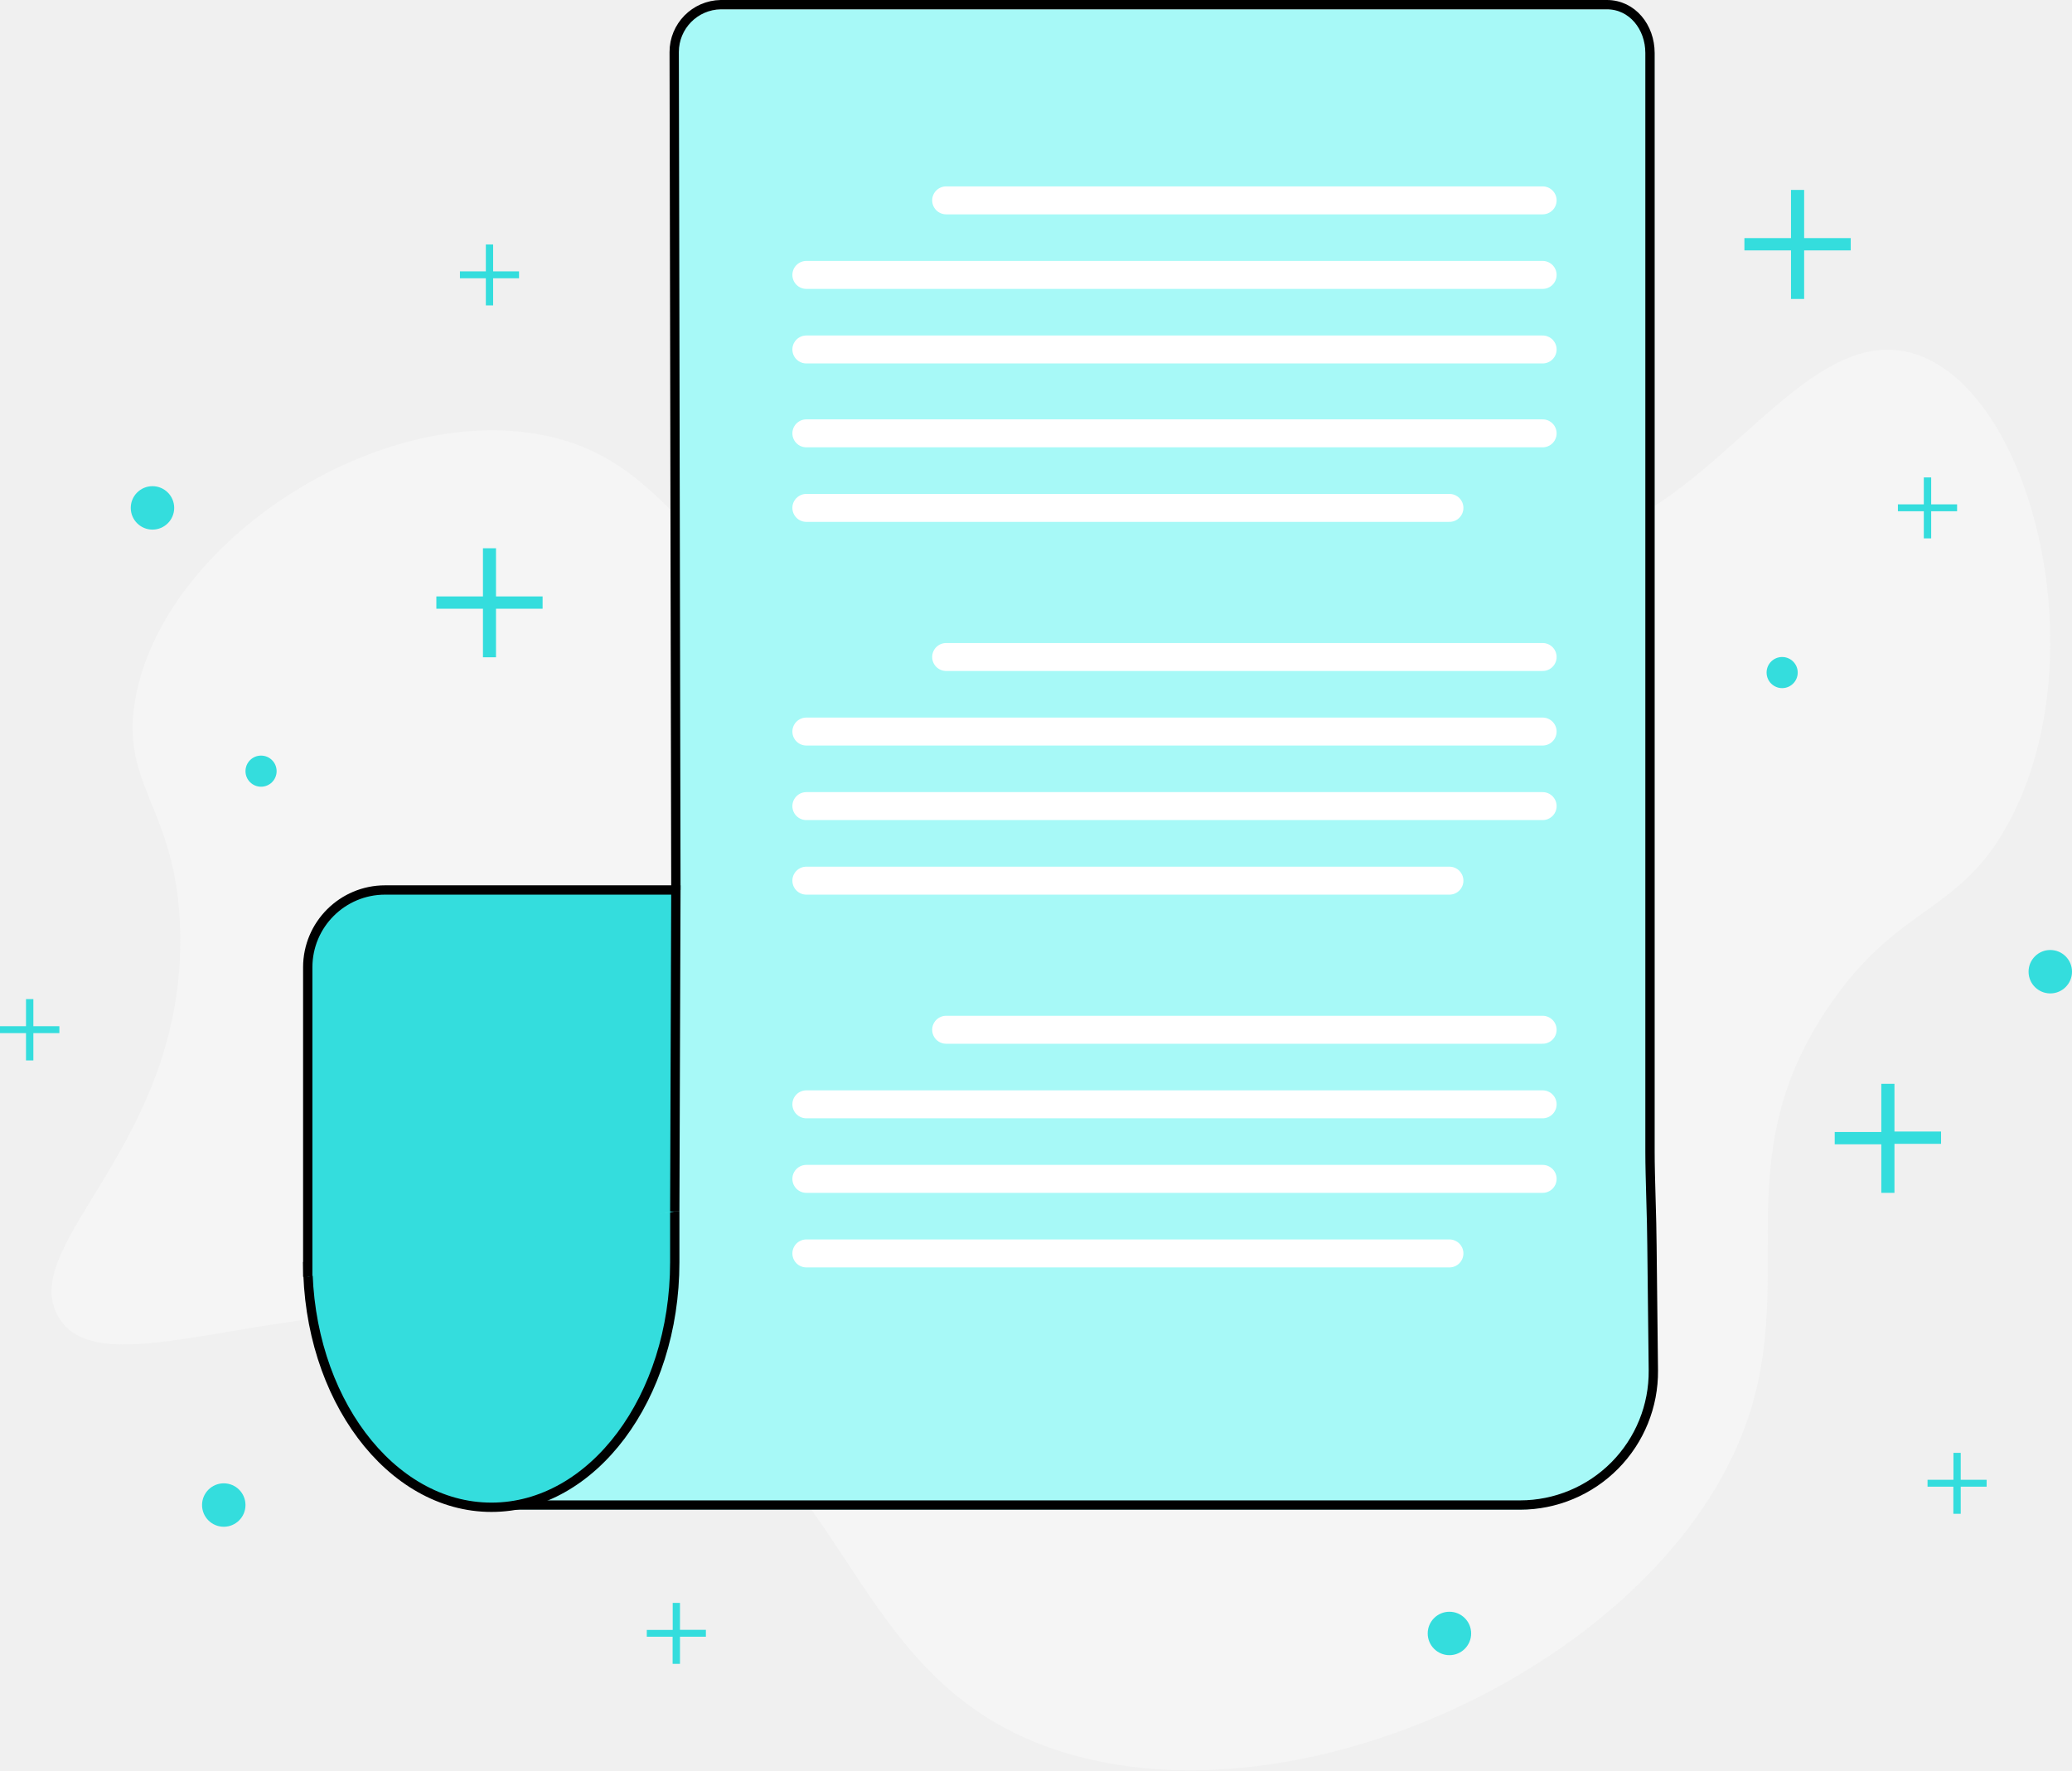
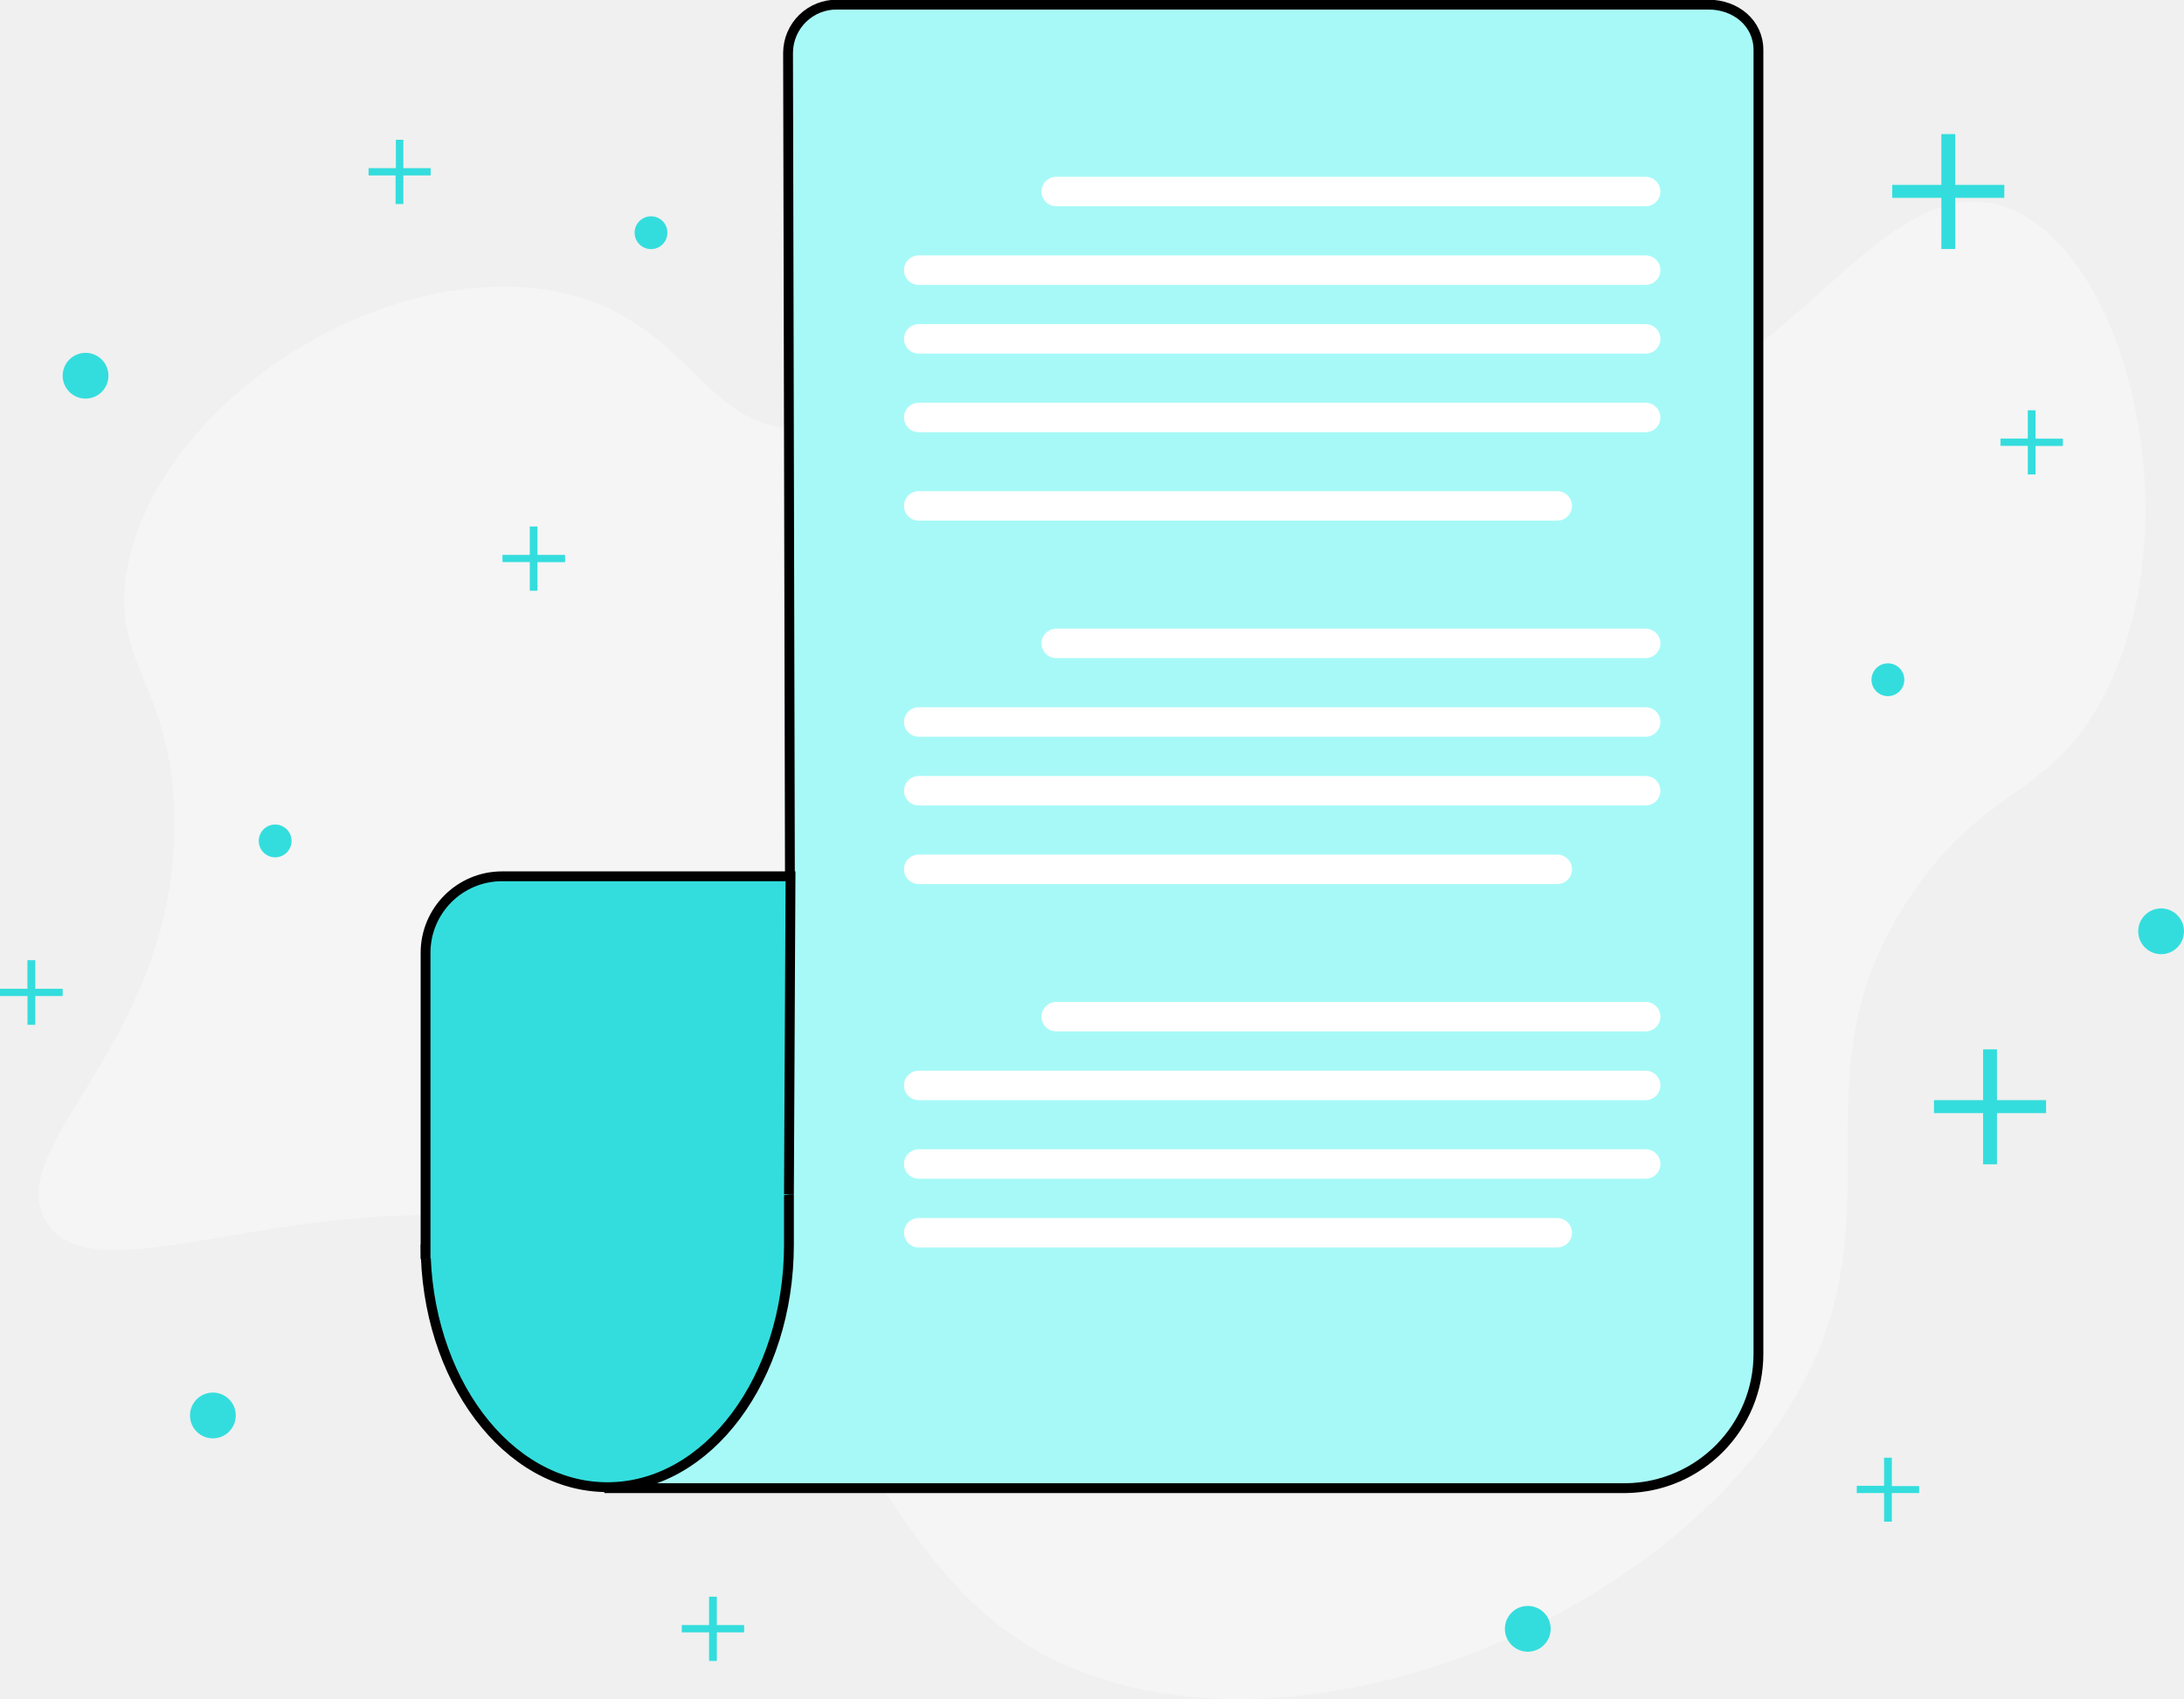
- <svg xmlns="http://www.w3.org/2000/svg" id="Layer_1" data-name="Layer 1" viewBox="0 0 222.32 189.96">
+ <svg xmlns="http://www.w3.org/2000/svg" id="Layer_1" data-name="Layer 1" viewBox="0 0 222.32 172.96">
  <defs>
-     <style>.cls-1{fill:#f5f5f5;}.cls-2{fill:#a7f9f7;}.cls-3,.cls-5{fill:none;}.cls-3,.cls-4{stroke:#000;}.cls-3,.cls-4,.cls-5{stroke-miterlimit:10;}.cls-4,.cls-6{fill:#34dddd;}.cls-5{stroke:#fff;stroke-linecap:round;stroke-width:3px;}</style>
+     <style>.cls-1{fill:#f5f5f5;}.cls-2{fill:#a7f9f7;}.cls-3{fill:none;}.cls-3,.cls-4{stroke:#000;}.cls-3,.cls-4,.cls-5{stroke-miterlimit:10;}.cls-4,.cls-6{fill:#34dddd;}.cls-5{fill:#000202;stroke:#fff;stroke-linecap:round;stroke-width:3px;}</style>
  </defs>
-   <path class="cls-1" d="M72.68,91.68C55,88.24,32.43,102.9,29.09,119.52c-2,9.81,4.43,12,4.73,25.47,0.49,22.79-17.47,33.38-13.13,41.22C26,195.75,51.95,179,79.24,189.1c27.57,10.24,24.49,36.07,49.1,43.85,25.84,8.17,63.26-9.55,73-33.87,6.59-16.46-2.21-29.19,9.45-46.21,7.6-11.09,14.08-9.7,19.43-20C239.49,115.12,232.44,87,220,83c-13.45-4.32-23.81,22.45-42,20-20.63-2.83-24.61-39.59-39.91-39.39-16.23.22-22.11,41.71-40.7,42C87.58,105.76,86.2,94.32,72.68,91.68Z" transform="translate(-14.48 -45)" />
-   <path class="cls-2" d="M87,140.75L86.82,51a5,5,0,0,1,5-5h95.07A4.86,4.86,0,0,1,192,50.68V168.6c0,2.75-.05,7.25,0,10l0,13.7A14.63,14.63,0,0,1,177.55,207H67" transform="translate(-14.48 -45)" />
-   <path class="cls-3" d="M87,140.5L86.82,50.59a5.08,5.08,0,0,1,5-5.09h95.07c2.75,0,4.63,2.43,4.63,5.18V168.6c0,2.75.2,7.25,0.21,10l0.15,13.45a14.31,14.31,0,0,1-14.3,14.45H67" transform="translate(-14.48 -45)" />
-   <path class="cls-4" d="M86.88,175l0,5.45c0,14.52-8.81,26.29-19.67,26.29S47.5,194.94,47.5,180.42" transform="translate(-14.48 -45)" />
-   <path class="cls-4" d="M47.5,182V148.8a8.3,8.3,0,0,1,8.3-8.3H87L86.88,175" transform="translate(-14.48 -45)" />
-   <line class="cls-5" x1="101.52" y1="21.5" x2="165.52" y2="21.5" />
-   <line class="cls-5" x1="86.52" y1="46.5" x2="165.52" y2="46.5" />
-   <line class="cls-5" x1="86.52" y1="29.5" x2="165.52" y2="29.5" />
-   <line class="cls-5" x1="86.52" y1="37.5" x2="165.52" y2="37.5" />
-   <line class="cls-5" x1="86.52" y1="54.5" x2="155.52" y2="54.5" />
-   <line class="cls-5" x1="101.52" y1="70.5" x2="165.52" y2="70.5" />
-   <line class="cls-5" x1="86.52" y1="78.5" x2="165.52" y2="78.5" />
-   <line class="cls-5" x1="86.52" y1="86.5" x2="165.52" y2="86.5" />
-   <line class="cls-5" x1="86.52" y1="94.5" x2="155.52" y2="94.5" />
-   <line class="cls-5" x1="101.52" y1="110.5" x2="165.52" y2="110.5" />
-   <line class="cls-5" x1="86.52" y1="118.5" x2="165.52" y2="118.5" />
-   <line class="cls-5" x1="86.52" y1="126.5" x2="165.52" y2="126.5" />
-   <line class="cls-5" x1="86.52" y1="134.5" x2="155.52" y2="134.5" />
-   <path class="cls-6" d="M67.7,103.79V109h5v1.32h-5v5.21H66.3v-5.21h-5V109h5v-5.17H67.7Z" transform="translate(-14.48 -45)" />
-   <path class="cls-6" d="M208.06,65.38v5.17h5v1.32h-5v5.21h-1.41V71.87h-5V70.55h5V65.38h1.41Z" transform="translate(-14.48 -45)" />
-   <path class="cls-6" d="M217.75,161.25v5.17h5v1.32h-5V173h-1.41v-5.21h-5v-1.32h5v-5.17h1.41Z" transform="translate(-14.48 -45)" />
-   <path class="cls-6" d="M18.06,152.21v2.91h2.79v0.74H18.06v2.93H17.27v-2.93H14.48v-0.74h2.79v-2.91h0.79Z" transform="translate(-14.48 -45)" />
-   <path class="cls-6" d="M221.69,96.23v2.89h2.78v0.74h-2.78v2.91H220.9V99.86h-2.78V99.12h2.78V96.23h0.79Z" transform="translate(-14.48 -45)" />
-   <path class="cls-6" d="M67.39,71.23v2.89h2.78v0.74H67.39v2.91H66.61V74.86H63.83V74.12h2.78V71.23h0.79Z" transform="translate(-14.48 -45)" />
-   <circle class="cls-6" cx="16.36" cy="54.5" r="2.33" />
-   <circle class="cls-6" cx="219.99" cy="104.27" r="2.33" />
-   <circle class="cls-6" cx="155.52" cy="175.28" r="2.33" />
-   <circle class="cls-6" cx="24.01" cy="161.5" r="2.33" />
-   <circle class="cls-6" cx="28.01" cy="82.75" r="1.67" />
-   <circle class="cls-6" cx="191.22" cy="72.17" r="1.67" />
-   <path class="cls-6" d="M224.86,200.9v2.89h2.78v0.74h-2.78v2.91h-0.79v-2.91H221.3v-0.74h2.78V200.9h0.79Z" transform="translate(-14.48 -45)" />
-   <path class="cls-6" d="M87.44,217v2.89h2.78v0.74H87.44v2.91H86.65v-2.91H83.88V219.9h2.78V217h0.79Z" transform="translate(-14.48 -45)" />
+   <path class="cls-1" d="M76.08,57.68C58.42,54.24,35.83,68.9,32.5,85.52c-2,9.81,4.43,12,4.73,25.47,0.49,22.79-17.47,33.38-13.13,41.22,5.28,9.54,31.25-7.25,58.55,2.89,27.57,10.24,24.49,36.07,49.1,43.85,25.84,8.17,63.26-9.55,73-33.87,6.59-16.46-2.21-29.19,9.45-46.21,7.6-11.09,14.08-9.7,19.43-20C242.89,81.12,235.85,53,223.38,49c-13.45-4.32-23.81,22.45-42,20-20.63-2.83-24.61-39.59-39.91-39.39-16.23.22-22.11,41.71-40.7,42C91,71.76,89.61,60.32,76.08,57.68Z" transform="translate(-19.48 -28)" />
+   <path class="cls-2" d="M99.89,117.1L99.7,33a5,5,0,0,1,5-5h88.7c2.75,0,4.58,2.37,4.58,5.12V143.29c0,2.75.22,7.25,0.23,10l0.15,12.23A13.35,13.35,0,0,1,185,179H81" transform="translate(-19.48 -28)" />
+   <path class="cls-3" d="M99.89,117.35l-0.19-84a4.93,4.93,0,0,1,5-4.88h88.7c2.75,0,5.08,1.87,5.08,4.62V143.29c0,2.75,0,7.25,0,10l0,12.48A13.67,13.67,0,0,1,185,179.5H81" transform="translate(-19.48 -28)" />
+   <path class="cls-4" d="M99.79,149.58l0,5.12c0,13.64-8.27,24.7-18.48,24.7S62.8,168.33,62.8,154.69" transform="translate(-19.48 -28)" />
+   <path class="cls-4" d="M62.8,156.18V125a7.79,7.79,0,0,1,7.79-7.79H99.95l-0.16,32.38" transform="translate(-19.48 -28)" />
+   <line class="cls-5" x1="107.52" y1="19.5" x2="167.52" y2="19.5" />
+   <line class="cls-5" x1="93.52" y1="42.5" x2="167.52" y2="42.5" />
+   <line class="cls-5" x1="93.52" y1="27.5" x2="167.52" y2="27.5" />
+   <line class="cls-5" x1="93.52" y1="34.5" x2="167.52" y2="34.5" />
+   <line class="cls-5" x1="93.52" y1="51.5" x2="158.52" y2="51.5" />
+   <line class="cls-5" x1="107.52" y1="65.5" x2="167.52" y2="65.5" />
+   <line class="cls-5" x1="93.52" y1="73.5" x2="167.52" y2="73.5" />
+   <line class="cls-5" x1="93.52" y1="80.5" x2="167.52" y2="80.5" />
+   <line class="cls-5" x1="93.52" y1="88.5" x2="158.52" y2="88.5" />
+   <line class="cls-5" x1="107.52" y1="103.5" x2="167.52" y2="103.5" />
+   <line class="cls-5" x1="93.52" y1="110.5" x2="167.52" y2="110.5" />
+   <line class="cls-5" x1="93.52" y1="118.5" x2="167.52" y2="118.5" />
+   <line class="cls-5" x1="93.52" y1="125.5" x2="158.52" y2="125.5" />
+   <path class="cls-6" d="M218.51,41.65v5.17h5v1.32h-5v5.21H217.1V48.14h-5V46.82h5V41.65h1.41Z" transform="translate(-19.48 -28)" />
+   <path class="cls-6" d="M222.76,134.78V140h5v1.32h-5v5.21h-1.41v-5.21h-5V140h5v-5.17h1.41Z" transform="translate(-19.48 -28)" />
+   <path class="cls-6" d="M23.07,125.75v2.91h2.79v0.74H23.07v2.93H22.28v-2.93H19.48v-0.74h2.79v-2.91h0.79Z" transform="translate(-19.48 -28)" />
+   <path class="cls-6" d="M226.69,69.77v2.89h2.78v0.74h-2.78V76.3h-0.79V73.39h-2.78V72.65h2.78V69.77h0.79Z" transform="translate(-19.48 -28)" />
+   <path class="cls-6" d="M60.54,42.23v2.89h2.78v0.74H60.54v2.91H59.75V45.86H57V45.12h2.78V42.23h0.79Z" transform="translate(-19.48 -28)" />
+   <circle class="cls-6" cx="8.71" cy="38.25" r="2.33" />
+   <circle class="cls-6" cx="219.99" cy="94.81" r="2.33" />
+   <circle class="cls-6" cx="155.52" cy="165.82" r="2.33" />
+   <circle class="cls-6" cx="21.67" cy="144.1" r="2.33" />
+   <circle class="cls-6" cx="28.01" cy="85.61" r="1.67" />
+   <circle class="cls-6" cx="192.18" cy="69.2" r="1.67" />
+   <path class="cls-6" d="M212.06,176.4v2.89h2.78V180h-2.78v2.91h-0.79V180h-2.78v-0.74h2.78V176.4h0.79Z" transform="translate(-19.48 -28)" />
+   <path class="cls-6" d="M92.45,190.55v2.89h2.78v0.74H92.45v2.91H91.66v-2.91H88.88v-0.74h2.78v-2.89h0.79Z" transform="translate(-19.48 -28)" />
+   <path class="cls-6" d="M74.19,81.6v2.89H77v0.74H74.19v2.91H73.41V85.22H70.63V84.49h2.78V81.6h0.79Z" transform="translate(-19.48 -28)" />
+   <circle class="cls-6" cx="66.27" cy="23.69" r="1.67" />
</svg>
